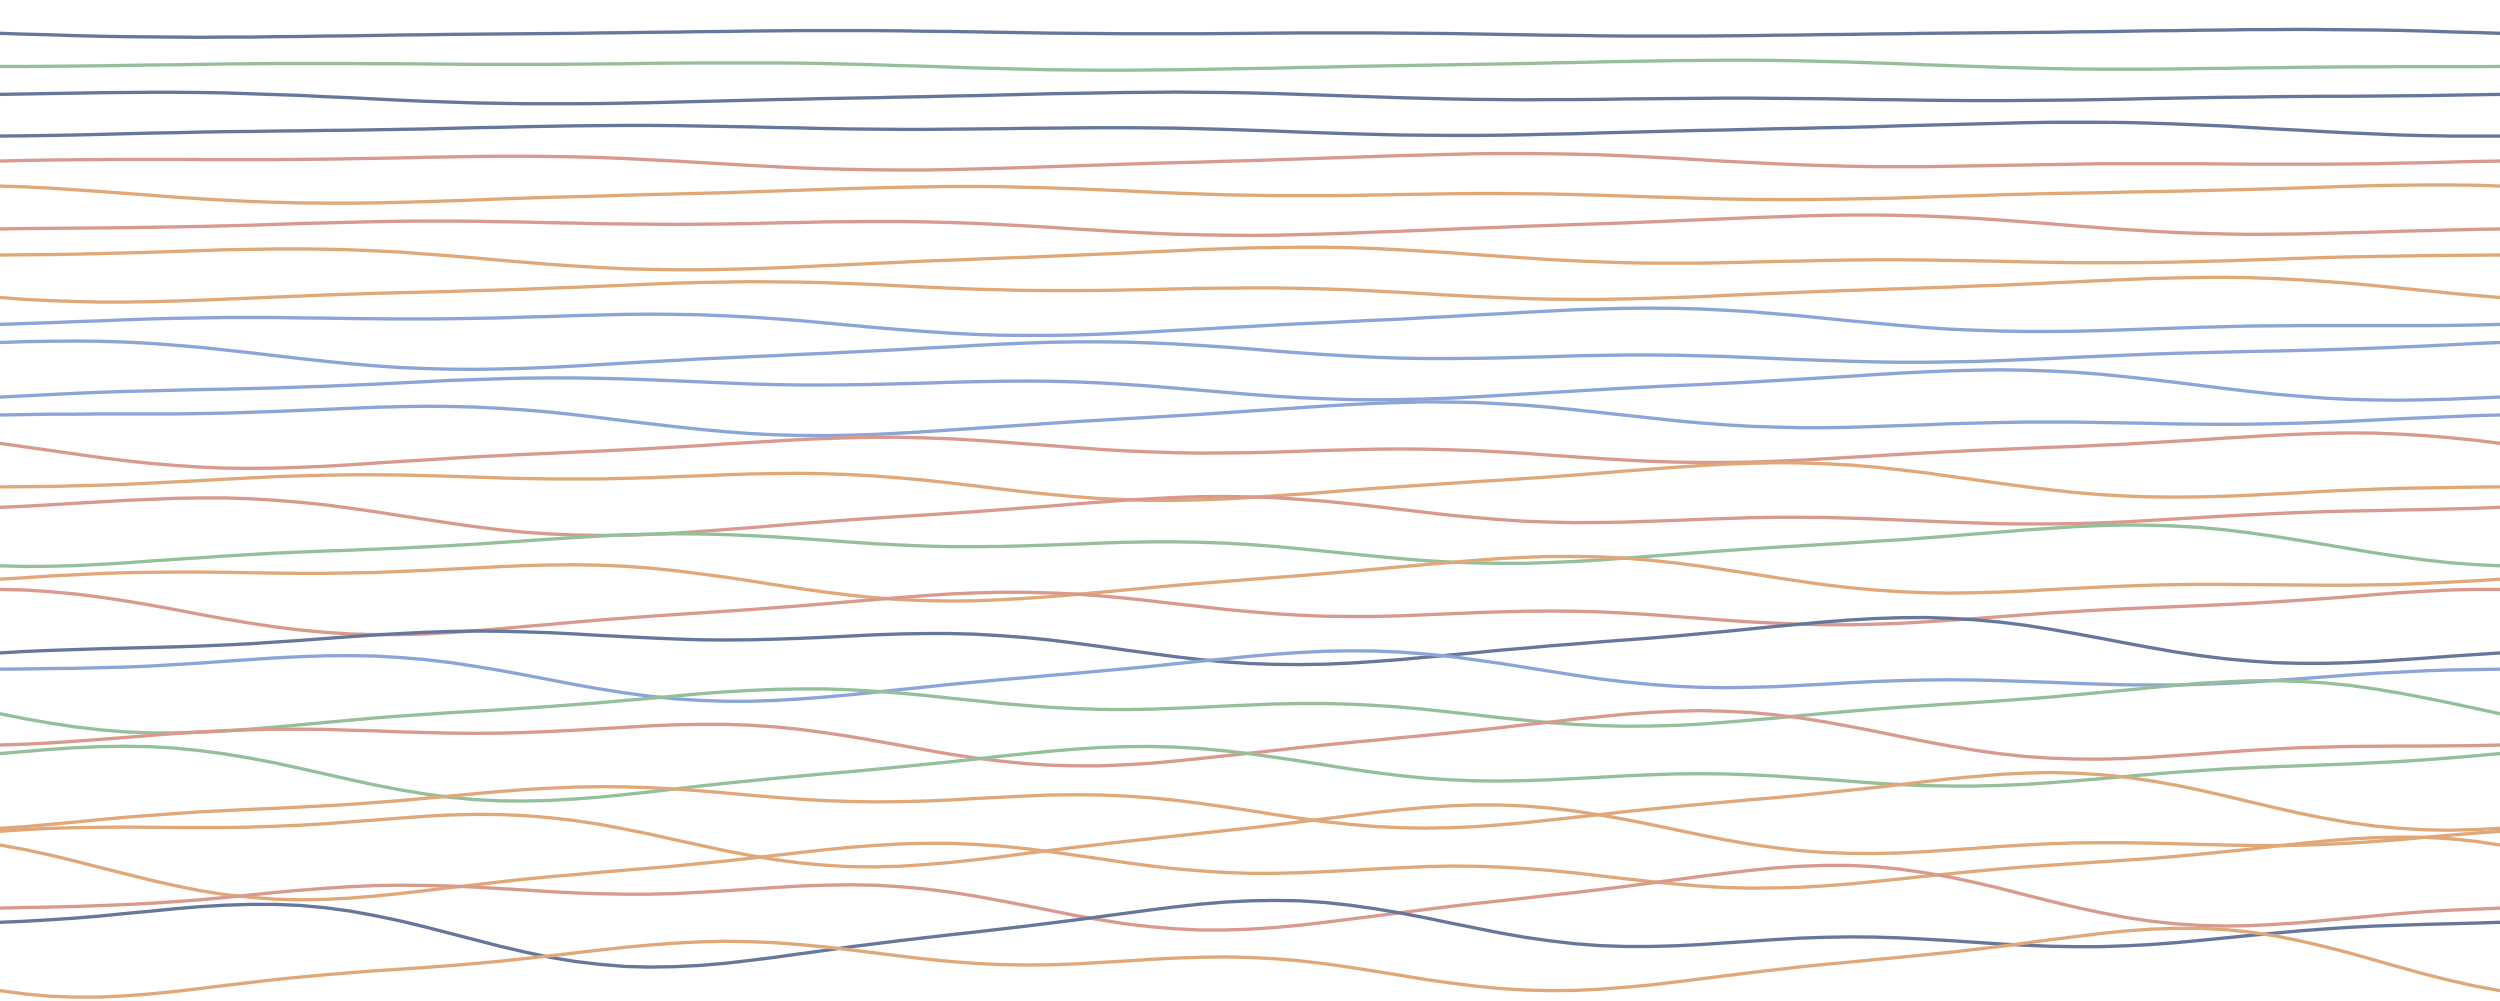
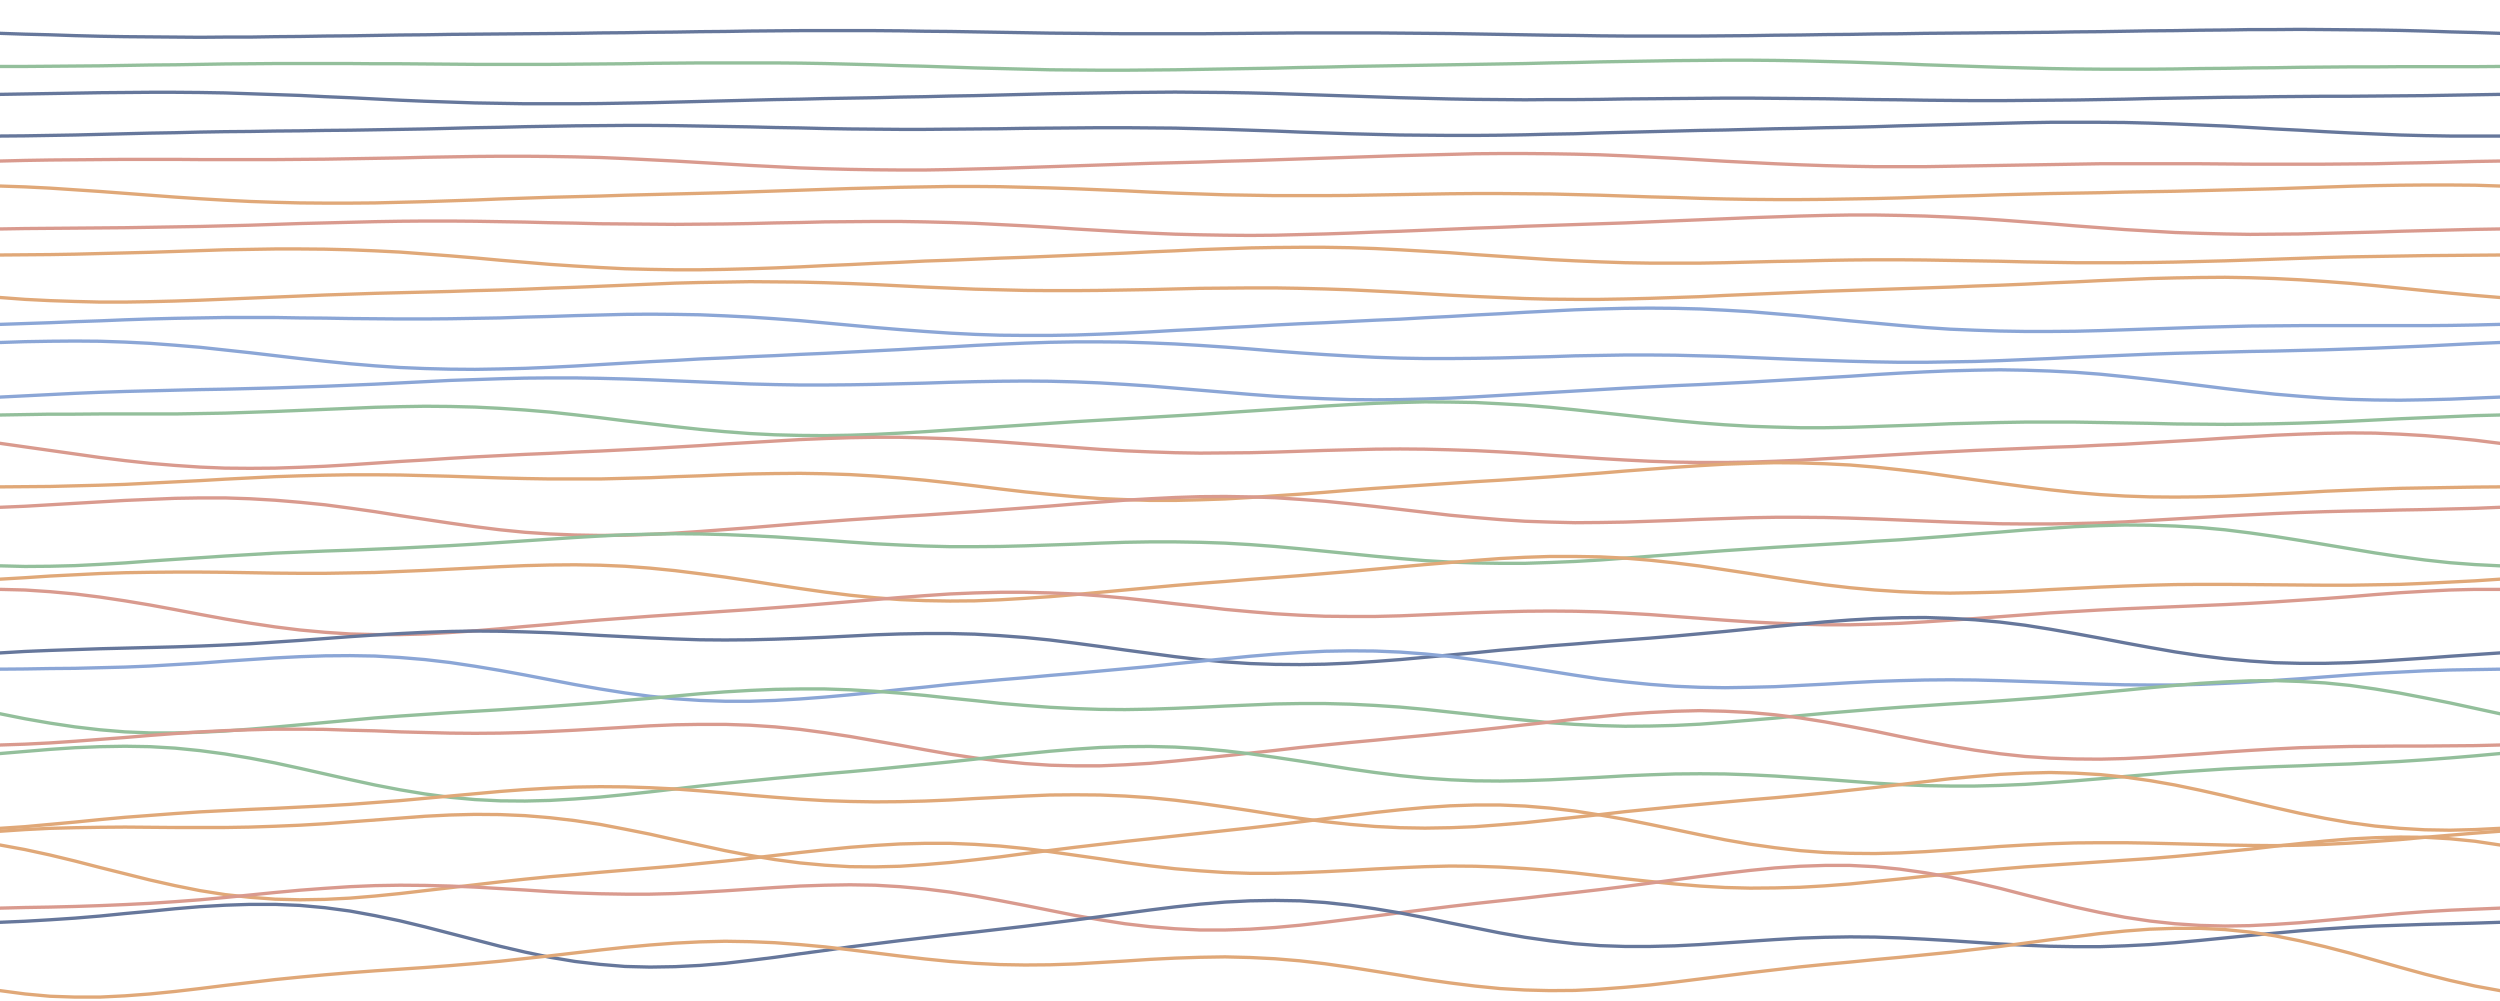
<svg xmlns="http://www.w3.org/2000/svg" width="1200" height="480" viewBox="0 0 1200 480">
  <g fill="none" stroke-width="1.6" stroke-linecap="round">
    <path d="M0 16.0 12 16.4 24 16.7 36 17.1 48 17.4 60 17.6 72 17.7 84 17.8 96 17.9 108 17.8 120 17.8 132 17.6 144 17.5 156 17.3 168 17.2 180 17.0 192 16.8 204 16.7 216 16.5 228 16.4 240 16.3 252 16.2 264 16.1 276 16.0 288 15.8 300 15.7 312 15.5 324 15.4 336 15.2 348 15.1 360 14.9 372 14.8 384 14.7 396 14.7 408 14.7 420 14.7 432 14.8 444 15.0 456 15.1 468 15.3 480 15.5 492 15.7 504 15.9 516 16.0 528 16.1 540 16.2 552 16.2 564 16.2 576 16.2 588 16.1 600 16.0 612 15.9 624 15.8 636 15.8 648 15.8 660 15.8 672 15.9 684 16.0 696 16.1 708 16.3 720 16.5 732 16.7 744 16.9 756 17.0 768 17.2 780 17.3 792 17.3 804 17.3 816 17.3 828 17.2 840 17.1 852 16.9 864 16.8 876 16.6 888 16.5 900 16.3 912 16.2 924 16.0 936 15.9 948 15.8 960 15.7 972 15.6 984 15.5 996 15.3 1008 15.2 1020 15.0 1032 14.8 1044 14.7 1056 14.5 1068 14.4 1080 14.2 1092 14.2 1104 14.1 1116 14.2 1128 14.3 1140 14.4 1152 14.6 1164 14.9 1176 15.3 1188 15.6 1200 16.0" stroke="#66779b" />
    <path d="M0 31.9 12 31.9 24 31.8 36 31.7 48 31.6 60 31.4 72 31.2 84 31.1 96 30.9 108 30.7 120 30.6 132 30.5 144 30.5 156 30.5 168 30.5 180 30.6 192 30.6 204 30.7 216 30.8 228 30.9 240 30.9 252 30.9 264 30.9 276 30.8 288 30.7 300 30.6 312 30.4 324 30.3 336 30.2 348 30.2 360 30.2 372 30.2 384 30.3 396 30.5 408 30.8 420 31.1 432 31.5 444 31.8 456 32.2 468 32.6 480 32.9 492 33.2 504 33.5 516 33.6 528 33.7 540 33.7 552 33.6 564 33.5 576 33.3 588 33.1 600 32.9 612 32.7 624 32.4 636 32.2 648 31.9 660 31.7 672 31.5 684 31.3 696 31.1 708 30.9 720 30.7 732 30.5 744 30.2 756 30.0 768 29.7 780 29.5 792 29.3 804 29.1 816 29.0 828 28.9 840 28.9 852 29.0 864 29.2 876 29.5 888 29.8 900 30.2 912 30.6 924 31.1 936 31.5 948 31.9 960 32.3 972 32.6 984 32.9 996 33.1 1008 33.2 1020 33.2 1032 33.2 1044 33.1 1056 32.9 1068 32.8 1080 32.6 1092 32.5 1104 32.3 1116 32.2 1128 32.1 1140 32.1 1152 32.0 1164 32.0 1176 32.0 1188 32.0 1200 31.9" stroke="#93bf9b" />
    <path d="M0 45.3 12 45.1 24 44.9 36 44.7 48 44.5 60 44.4 72 44.3 84 44.3 96 44.4 108 44.6 120 45.0 132 45.4 144 45.8 156 46.4 168 46.9 180 47.5 192 48.1 204 48.6 216 49.0 228 49.4 240 49.6 252 49.8 264 49.8 276 49.8 288 49.7 300 49.5 312 49.3 324 49.0 336 48.7 348 48.4 360 48.1 372 47.8 384 47.6 396 47.3 408 47.1 420 46.9 432 46.6 444 46.4 456 46.1 468 45.9 480 45.6 492 45.3 504 45.0 516 44.8 528 44.6 540 44.4 552 44.3 564 44.2 576 44.3 588 44.4 600 44.6 612 44.9 624 45.3 636 45.7 648 46.1 660 46.5 672 46.9 684 47.2 696 47.5 708 47.7 720 47.8 732 47.9 744 47.8 756 47.8 768 47.7 780 47.5 792 47.4 804 47.3 816 47.2 828 47.1 840 47.1 852 47.2 864 47.3 876 47.4 888 47.6 900 47.8 912 47.9 924 48.1 936 48.2 948 48.3 960 48.3 972 48.2 984 48.1 996 48.0 1008 47.8 1020 47.6 1032 47.3 1044 47.1 1056 46.9 1068 46.7 1080 46.6 1092 46.4 1104 46.3 1116 46.2 1128 46.2 1140 46.1 1152 46.0 1164 45.9 1176 45.7 1188 45.5 1200 45.3" stroke="#66779b" />
    <path d="M0 65.3 12 65.2 24 65.0 36 64.8 48 64.5 60 64.2 72 63.9 84 63.7 96 63.4 108 63.2 120 63.1 132 62.9 144 62.8 156 62.6 168 62.5 180 62.3 192 62.1 204 61.9 216 61.6 228 61.3 240 61.1 252 60.8 264 60.6 276 60.4 288 60.3 300 60.2 312 60.2 324 60.3 336 60.5 348 60.7 360 60.9 372 61.2 384 61.4 396 61.7 408 61.9 420 62.0 432 62.1 444 62.1 456 62.0 468 61.9 480 61.8 492 61.6 504 61.5 516 61.4 528 61.3 540 61.3 552 61.4 564 61.5 576 61.8 588 62.1 600 62.5 612 62.9 624 63.4 636 63.8 648 64.2 660 64.5 672 64.8 684 64.9 696 65.0 708 65.0 720 64.9 732 64.7 744 64.4 756 64.2 768 63.8 780 63.5 792 63.2 804 62.9 816 62.6 828 62.4 840 62.1 852 61.8 864 61.6 876 61.3 888 61.1 900 60.8 912 60.4 924 60.1 936 59.8 948 59.5 960 59.2 972 58.9 984 58.7 996 58.7 1008 58.7 1020 58.8 1032 59.1 1044 59.5 1056 60.0 1068 60.5 1080 61.2 1092 61.9 1104 62.5 1116 63.2 1128 63.8 1140 64.3 1152 64.8 1164 65.1 1176 65.3 1188 65.3 1200 65.3" stroke="#66779b" />
    <path d="M0 77.3 12 77.0 24 76.8 36 76.7 48 76.6 60 76.5 72 76.5 84 76.5 96 76.6 108 76.6 120 76.6 132 76.6 144 76.5 156 76.4 168 76.2 180 76.0 192 75.8 204 75.5 216 75.3 228 75.1 240 75.0 252 75.0 264 75.1 276 75.3 288 75.6 300 76.1 312 76.7 324 77.3 336 78.0 348 78.7 360 79.4 372 80.0 384 80.6 396 81.0 408 81.3 420 81.5 432 81.6 444 81.6 456 81.4 468 81.1 480 80.8 492 80.4 504 80.0 516 79.6 528 79.2 540 78.8 552 78.4 564 78.1 576 77.8 588 77.4 600 77.1 612 76.7 624 76.3 636 75.9 648 75.5 660 75.1 672 74.7 684 74.4 696 74.1 708 73.8 720 73.7 732 73.7 744 73.8 756 74.0 768 74.3 780 74.8 792 75.4 804 76.0 816 76.7 828 77.4 840 78.0 852 78.6 864 79.1 876 79.5 888 79.8 900 80.0 912 80.0 924 80.0 936 79.8 948 79.6 960 79.4 972 79.2 984 79.0 996 78.8 1008 78.6 1020 78.6 1032 78.6 1044 78.6 1056 78.6 1068 78.7 1080 78.8 1092 78.8 1104 78.8 1116 78.8 1128 78.7 1140 78.6 1152 78.3 1164 78.1 1176 77.8 1188 77.5 1200 77.3" stroke="#d99a8e" />
    <path d="M0 89.3 12 89.7 24 90.3 36 91.1 48 91.9 60 92.8 72 93.7 84 94.6 96 95.4 108 96.1 120 96.7 132 97.1 144 97.4 156 97.5 168 97.5 180 97.4 192 97.1 204 96.8 216 96.4 228 96.0 240 95.5 252 95.1 264 94.7 276 94.4 288 94.1 300 93.7 312 93.4 324 93.1 336 92.8 348 92.5 360 92.1 372 91.7 384 91.3 396 90.9 408 90.5 420 90.2 432 89.9 444 89.7 456 89.5 468 89.5 480 89.6 492 89.9 504 90.2 516 90.6 528 91.1 540 91.6 552 92.2 564 92.7 576 93.1 588 93.5 600 93.7 612 93.9 624 93.9 636 93.9 648 93.8 660 93.6 672 93.4 684 93.2 696 93.0 708 92.9 720 92.9 732 93.0 744 93.1 756 93.4 768 93.7 780 94.1 792 94.5 804 94.8 816 95.2 828 95.5 840 95.7 852 95.8 864 95.8 876 95.7 888 95.5 900 95.3 912 95.0 924 94.6 936 94.2 948 93.9 960 93.5 972 93.2 984 92.9 996 92.7 1008 92.5 1020 92.2 1032 92.0 1044 91.8 1056 91.5 1068 91.2 1080 90.9 1092 90.6 1104 90.2 1116 89.8 1128 89.4 1140 89.1 1152 88.9 1164 88.8 1176 88.8 1188 88.9 1200 89.3" stroke="#e0a878" />
    <path d="M0 109.9 12 109.7 24 109.6 36 109.5 48 109.4 60 109.3 72 109.1 84 108.9 96 108.7 108 108.4 120 108.1 132 107.7 144 107.3 156 107.0 168 106.7 180 106.4 192 106.2 204 106.1 216 106.1 228 106.2 240 106.4 252 106.6 264 106.9 276 107.1 288 107.4 300 107.5 312 107.6 324 107.7 336 107.6 348 107.5 360 107.3 372 107.0 384 106.8 396 106.5 408 106.4 420 106.3 432 106.3 444 106.5 456 106.8 468 107.2 480 107.8 492 108.4 504 109.1 516 109.9 528 110.6 540 111.3 552 111.9 564 112.4 576 112.7 588 112.9 600 113.0 612 112.9 624 112.6 636 112.3 648 111.9 660 111.4 672 111.0 684 110.5 696 110.0 708 109.5 720 109.1 732 108.6 744 108.2 756 107.8 768 107.4 780 107.0 792 106.5 804 106.0 816 105.5 828 105.0 840 104.5 852 104.1 864 103.7 876 103.4 888 103.2 900 103.2 912 103.4 924 103.7 936 104.2 948 104.8 960 105.6 972 106.5 984 107.4 996 108.4 1008 109.3 1020 110.2 1032 110.9 1044 111.6 1056 112.0 1068 112.3 1080 112.5 1092 112.4 1104 112.3 1116 112.0 1128 111.7 1140 111.4 1152 111.0 1164 110.7 1176 110.4 1188 110.1 1200 109.9" stroke="#d99a8e" />
    <path d="M0 122.4 12 122.3 24 122.2 36 122.0 48 121.7 60 121.4 72 121.1 84 120.7 96 120.3 108 119.9 120 119.7 132 119.5 144 119.5 156 119.6 168 119.9 180 120.4 192 121.0 204 121.9 216 122.8 228 123.8 240 124.9 252 125.9 264 126.9 276 127.7 288 128.4 300 129.0 312 129.3 324 129.5 336 129.5 348 129.3 360 129.0 372 128.6 384 128.1 396 127.5 408 127.0 420 126.4 432 125.9 444 125.3 456 124.9 468 124.4 480 123.9 492 123.5 504 123.0 516 122.5 528 122.0 540 121.5 552 120.9 564 120.4 576 119.8 588 119.4 600 119.0 612 118.8 624 118.7 636 118.7 648 118.9 660 119.3 672 119.9 684 120.6 696 121.3 708 122.2 720 123.0 732 123.8 744 124.6 756 125.2 768 125.7 780 126.1 792 126.3 804 126.3 816 126.3 828 126.1 840 125.8 852 125.5 864 125.3 876 125.0 888 124.8 900 124.7 912 124.7 924 124.8 936 125.0 948 125.2 960 125.4 972 125.7 984 125.9 996 126.1 1008 126.1 1020 126.1 1032 126.0 1044 125.8 1056 125.5 1068 125.2 1080 124.8 1092 124.4 1104 124.0 1116 123.6 1128 123.3 1140 123.1 1152 122.9 1164 122.7 1176 122.6 1188 122.5 1200 122.4" stroke="#e0a878" />
    <path d="M0 142.8 12 143.7 24 144.3 36 144.7 48 145.0 60 145.0 72 144.8 84 144.5 96 144.1 108 143.6 120 143.1 132 142.6 144 142.1 156 141.6 168 141.2 180 140.8 192 140.5 204 140.2 216 139.9 228 139.5 240 139.2 252 138.8 264 138.3 276 137.9 288 137.4 300 136.9 312 136.4 324 135.9 336 135.6 348 135.4 360 135.2 372 135.3 384 135.4 396 135.7 408 136.1 420 136.6 432 137.2 444 137.8 456 138.3 468 138.8 480 139.1 492 139.4 504 139.5 516 139.5 528 139.4 540 139.2 552 139.0 564 138.7 576 138.4 588 138.3 600 138.2 612 138.2 624 138.4 636 138.7 648 139.1 660 139.7 672 140.3 684 141.0 696 141.7 708 142.3 720 142.8 732 143.3 744 143.6 756 143.7 768 143.7 780 143.5 792 143.2 804 142.8 816 142.4 828 141.8 840 141.3 852 140.8 864 140.3 876 139.8 888 139.4 900 139.0 912 138.6 924 138.2 936 137.8 948 137.3 960 136.9 972 136.4 984 135.8 996 135.3 1008 134.7 1020 134.2 1032 133.7 1044 133.4 1056 133.2 1068 133.1 1080 133.3 1092 133.7 1104 134.3 1116 135.1 1128 136.0 1140 137.1 1152 138.3 1164 139.5 1176 140.7 1188 141.8 1200 142.8" stroke="#e0a878" />
    <path d="M0 155.7 12 155.3 24 154.9 36 154.4 48 154.0 60 153.5 72 153.1 84 152.8 96 152.6 108 152.4 120 152.4 132 152.4 144 152.6 156 152.7 168 152.9 180 153.0 192 153.1 204 153.1 216 153.0 228 152.8 240 152.6 252 152.2 264 151.9 276 151.5 288 151.2 300 150.9 312 150.8 324 150.9 336 151.1 348 151.6 360 152.2 372 153.0 384 153.9 396 155.0 408 156.1 420 157.2 432 158.2 444 159.1 456 159.9 468 160.5 480 160.9 492 161.0 504 161.0 516 160.8 528 160.4 540 159.9 552 159.3 564 158.6 576 158.0 588 157.3 600 156.7 612 156.0 624 155.4 636 154.9 648 154.3 660 153.7 672 153.2 684 152.5 696 151.9 708 151.2 720 150.6 732 149.9 744 149.3 756 148.7 768 148.3 780 148.0 792 147.9 804 148.0 816 148.3 828 148.9 840 149.6 852 150.6 864 151.6 876 152.8 888 154.0 900 155.1 912 156.2 924 157.2 936 158.0 948 158.5 960 158.9 972 159.1 984 159.1 996 159.0 1008 158.7 1020 158.3 1032 157.9 1044 157.5 1056 157.1 1068 156.8 1080 156.5 1092 156.4 1104 156.3 1116 156.3 1128 156.3 1140 156.3 1152 156.3 1164 156.3 1176 156.2 1188 156.0 1200 155.7" stroke="#8ba6d6" />
    <path d="M0 164.4 12 164.0 24 163.8 36 163.7 48 163.8 60 164.2 72 164.8 84 165.7 96 166.7 108 168.0 120 169.3 132 170.7 144 172.1 156 173.4 168 174.6 180 175.6 192 176.4 204 176.9 216 177.2 228 177.3 240 177.1 252 176.8 264 176.3 276 175.7 288 175.0 300 174.3 312 173.6 324 173.0 336 172.3 348 171.8 360 171.2 372 170.7 384 170.1 396 169.6 408 169.0 420 168.4 432 167.8 444 167.1 456 166.5 468 165.8 480 165.2 492 164.7 504 164.3 516 164.1 528 164.1 540 164.2 552 164.6 564 165.1 576 165.8 588 166.6 600 167.5 612 168.5 624 169.4 636 170.2 648 170.9 660 171.5 672 171.9 684 172.1 696 172.1 708 172.0 720 171.8 732 171.5 744 171.2 756 170.8 768 170.6 780 170.4 792 170.4 804 170.5 816 170.8 828 171.1 840 171.6 852 172.1 864 172.6 876 173.0 888 173.4 900 173.7 912 173.9 924 173.9 936 173.7 948 173.5 960 173.1 972 172.6 984 172.1 996 171.5 1008 171.0 1020 170.5 1032 170.0 1044 169.6 1056 169.3 1068 169.0 1080 168.7 1092 168.5 1104 168.2 1116 167.9 1128 167.5 1140 167.1 1152 166.6 1164 166.1 1176 165.5 1188 164.9 1200 164.4" stroke="#8ba6d6" />
    <path d="M0 190.6 12 190.0 24 189.4 36 188.8 48 188.3 60 187.9 72 187.6 84 187.3 96 187.0 108 186.8 120 186.5 132 186.2 144 185.8 156 185.4 168 184.9 180 184.4 192 183.8 204 183.2 216 182.6 228 182.2 240 181.8 252 181.5 264 181.4 276 181.4 288 181.6 300 181.9 312 182.3 324 182.8 336 183.3 348 183.8 360 184.3 372 184.6 384 184.8 396 184.8 408 184.7 420 184.5 432 184.2 444 183.9 456 183.5 468 183.2 480 183.0 492 182.9 504 183.0 516 183.3 528 183.8 540 184.5 552 185.3 564 186.3 576 187.3 588 188.3 600 189.3 612 190.2 624 190.9 636 191.4 648 191.8 660 191.9 672 191.8 684 191.5 696 191.1 708 190.5 720 189.8 732 189.1 744 188.4 756 187.7 768 187.0 780 186.3 792 185.7 804 185.1 816 184.6 828 184.0 840 183.4 852 182.7 864 182.0 876 181.3 888 180.6 900 179.8 912 179.1 924 178.5 936 178.0 948 177.7 960 177.5 972 177.7 984 178.1 996 178.7 1008 179.6 1020 180.8 1032 182.1 1044 183.5 1056 185.0 1068 186.5 1080 187.9 1092 189.2 1104 190.2 1116 191.1 1128 191.7 1140 192.0 1152 192.1 1164 191.9 1176 191.6 1188 191.1 1200 190.6" stroke="#8ba6d6" />
-     <path d="M0 199.2 12 199.0 24 198.8 36 198.8 48 198.7 60 198.7 72 198.7 84 198.7 96 198.5 108 198.3 120 197.9 132 197.5 144 197.0 156 196.5 168 196.0 180 195.5 192 195.2 204 195.0 216 195.1 228 195.4 240 196.0 252 196.8 264 197.8 276 199.1 288 200.5 300 202.0 312 203.4 324 204.8 336 206.1 348 207.2 360 208.1 372 208.7 384 209.0 396 209.1 408 208.9 420 208.5 432 207.9 444 207.2 456 206.4 468 205.6 480 204.8 492 204.0 504 203.2 516 202.4 528 201.7 540 201.0 552 200.3 564 199.6 576 198.9 588 198.1 600 197.3 612 196.5 624 195.7 636 194.9 648 194.2 660 193.6 672 193.2 684 192.9 696 193.0 708 193.2 720 193.8 732 194.5 744 195.5 756 196.7 768 198.0 780 199.3 792 200.6 804 201.9 816 203.0 828 203.9 840 204.6 852 205.0 864 205.3 876 205.3 888 205.1 900 204.7 912 204.3 924 203.9 936 203.4 948 203.1 960 202.8 972 202.6 984 202.6 996 202.6 1008 202.8 1020 203.0 1032 203.2 1044 203.5 1056 203.6 1068 203.7 1080 203.6 1092 203.4 1104 203.1 1116 202.7 1128 202.2 1140 201.6 1152 201.0 1164 200.5 1176 200.0 1188 199.5 1200 199.2" stroke="#8ba6d6" />
+     <path d="M0 199.2 12 199.0 24 198.8 36 198.8 48 198.7 60 198.7 72 198.7 84 198.7 96 198.5 108 198.3 120 197.9 132 197.5 144 197.0 156 196.5 168 196.0 180 195.5 192 195.2 204 195.0 216 195.1 228 195.4 240 196.0 252 196.8 264 197.8 276 199.1 288 200.5 300 202.0 312 203.4 324 204.8 336 206.1 348 207.2 360 208.1 372 208.7 384 209.0 396 209.1 408 208.9 420 208.5 432 207.9 444 207.2 456 206.4 468 205.6 480 204.8 492 204.0 504 203.2 516 202.4 528 201.7 540 201.0 552 200.3 564 199.6 576 198.9 588 198.1 600 197.3 612 196.5 624 195.7 636 194.9 648 194.2 660 193.6 672 193.2 684 192.9 696 193.0 708 193.2 720 193.8 732 194.5 744 195.5 756 196.7 768 198.0 780 199.3 792 200.6 804 201.9 816 203.0 828 203.9 840 204.6 852 205.0 864 205.3 876 205.3 888 205.1 900 204.7 912 204.3 924 203.9 936 203.4 948 203.1 960 202.8 972 202.6 984 202.6 996 202.6 1008 202.8 1020 203.0 1032 203.2 1044 203.5 1056 203.6 1068 203.7 1080 203.6 1092 203.4 1104 203.1 1116 202.7 1128 202.2 1140 201.6 1152 201.0 1164 200.5 1176 200.0 1188 199.5 1200 199.2" stroke="#93bf9b" />
    <path d="M0 212.8 12 214.5 24 216.2 36 217.9 48 219.6 60 221.1 72 222.4 84 223.4 96 224.2 108 224.7 120 224.8 132 224.7 144 224.3 156 223.8 168 223.1 180 222.3 192 221.5 204 220.8 216 220.0 228 219.3 240 218.7 252 218.1 264 217.6 276 217.0 288 216.5 300 215.9 312 215.3 324 214.6 336 213.9 348 213.1 360 212.4 372 211.7 384 211.0 396 210.5 408 210.1 420 209.9 432 209.9 444 210.2 456 210.6 468 211.3 480 212.1 492 213.0 504 213.9 516 214.8 528 215.7 540 216.4 552 216.9 564 217.3 576 217.5 588 217.4 600 217.3 612 217.0 624 216.6 636 216.2 648 215.9 660 215.6 672 215.5 684 215.6 696 215.9 708 216.3 720 216.9 732 217.6 744 218.5 756 219.3 768 220.1 780 220.8 792 221.4 804 221.8 816 222.0 828 222.0 840 221.8 852 221.4 864 220.9 876 220.2 888 219.5 900 218.8 912 218.1 924 217.4 936 216.8 948 216.2 960 215.7 972 215.2 984 214.7 996 214.3 1008 213.7 1020 213.2 1032 212.5 1044 211.8 1056 211.1 1068 210.3 1080 209.6 1092 208.9 1104 208.4 1116 208.0 1128 207.8 1140 207.9 1152 208.4 1164 209.1 1176 210.1 1188 211.3 1200 212.8" stroke="#d99a8e" />
    <path d="M0 233.7 12 233.6 24 233.5 36 233.2 48 232.9 60 232.5 72 231.9 84 231.3 96 230.7 108 230.0 120 229.4 132 228.8 144 228.4 156 228.1 168 227.9 180 227.9 192 228.0 204 228.3 216 228.6 228 229.0 240 229.4 252 229.7 264 229.9 276 229.9 288 229.9 300 229.6 312 229.3 324 228.8 336 228.4 348 227.9 360 227.5 372 227.3 384 227.2 396 227.4 408 227.8 420 228.5 432 229.4 444 230.5 456 231.8 468 233.2 480 234.7 492 236.1 504 237.3 516 238.4 528 239.3 540 239.8 552 240.2 564 240.2 576 239.9 588 239.5 600 238.8 612 238.0 624 237.2 636 236.3 648 235.3 660 234.4 672 233.6 684 232.8 696 232.0 708 231.2 720 230.5 732 229.7 744 228.9 756 228.0 768 227.1 780 226.1 792 225.2 804 224.3 816 223.5 828 222.8 840 222.4 852 222.1 864 222.2 876 222.6 888 223.2 900 224.2 912 225.5 924 226.9 936 228.6 948 230.3 960 232.0 972 233.6 984 235.1 996 236.4 1008 237.4 1020 238.1 1032 238.5 1044 238.6 1056 238.5 1068 238.2 1080 237.7 1092 237.1 1104 236.5 1116 235.8 1128 235.3 1140 234.8 1152 234.4 1164 234.2 1176 234.0 1188 233.8 1200 233.7" stroke="#e0a878" />
    <path d="M0 243.5 12 243.0 24 242.3 36 241.6 48 240.9 60 240.2 72 239.7 84 239.2 96 239.0 108 239.0 120 239.4 132 240.1 144 241.1 156 242.3 168 243.9 180 245.6 192 247.5 204 249.3 216 251.1 228 252.8 240 254.3 252 255.5 264 256.3 276 256.8 288 257.0 300 256.9 312 256.5 324 255.9 336 255.1 348 254.2 360 253.3 372 252.3 384 251.3 396 250.4 408 249.5 420 248.7 432 247.9 444 247.2 456 246.4 468 245.6 480 244.7 492 243.8 504 242.9 516 241.9 528 241.0 540 240.1 552 239.4 564 238.8 576 238.4 588 238.3 600 238.5 612 238.9 624 239.7 636 240.6 648 241.8 660 243.1 672 244.5 684 245.9 696 247.3 708 248.4 720 249.4 732 250.2 744 250.6 756 250.9 768 250.8 780 250.6 792 250.2 804 249.8 816 249.3 828 248.9 840 248.5 852 248.3 864 248.3 876 248.4 888 248.7 900 249.1 912 249.6 924 250.1 936 250.6 948 251.0 960 251.4 972 251.5 984 251.5 996 251.3 1008 251.0 1020 250.5 1032 249.8 1044 249.1 1056 248.4 1068 247.7 1080 247.1 1092 246.5 1104 246.0 1116 245.6 1128 245.3 1140 245.1 1152 244.8 1164 244.6 1176 244.3 1188 244.0 1200 243.5" stroke="#d99a8e" />
    <path d="M0 271.6 12 271.9 24 271.8 36 271.5 48 270.9 60 270.2 72 269.3 84 268.5 96 267.7 108 266.9 120 266.2 132 265.5 144 265.0 156 264.5 168 264.1 180 263.6 192 263.1 204 262.5 216 261.9 228 261.2 240 260.4 252 259.6 264 258.8 276 258.0 288 257.3 300 256.7 312 256.4 324 256.2 336 256.3 348 256.6 360 257.1 372 257.7 384 258.5 396 259.3 408 260.2 420 261.0 432 261.6 444 262.1 456 262.4 468 262.4 480 262.3 492 262.0 504 261.6 516 261.2 528 260.7 540 260.3 552 260.1 564 260.1 576 260.3 588 260.7 600 261.4 612 262.3 624 263.4 636 264.6 648 265.8 660 267.0 672 268.1 684 269.1 696 269.8 708 270.2 720 270.4 732 270.4 744 270.0 756 269.5 768 268.8 780 267.9 792 267.0 804 266.1 816 265.2 828 264.3 840 263.5 852 262.7 864 262.0 876 261.3 888 260.6 900 259.8 912 259.1 924 258.2 936 257.3 948 256.3 960 255.4 972 254.4 984 253.6 996 252.8 1008 252.3 1020 252.0 1032 252.1 1044 252.5 1056 253.2 1068 254.3 1080 255.8 1092 257.5 1104 259.4 1116 261.4 1128 263.4 1140 265.4 1152 267.2 1164 268.8 1176 270.1 1188 271.0 1200 271.6" stroke="#93bf9b" />
    <path d="M0 278.0 12 277.3 24 276.5 36 275.9 48 275.3 60 274.9 72 274.7 84 274.6 96 274.6 108 274.7 120 274.9 132 275.1 144 275.2 156 275.2 168 275.0 180 274.8 192 274.3 204 273.8 216 273.2 228 272.6 240 272.0 252 271.5 264 271.2 276 271.1 288 271.3 300 271.8 312 272.7 324 273.9 336 275.4 348 277.0 360 278.8 372 280.7 384 282.5 396 284.2 408 285.7 420 286.9 432 287.8 444 288.3 456 288.5 468 288.4 480 287.9 492 287.2 504 286.4 516 285.4 528 284.3 540 283.2 552 282.1 564 281.0 576 280.0 588 279.1 600 278.1 612 277.2 624 276.3 636 275.3 648 274.3 660 273.2 672 272.1 684 271.0 696 270.0 708 269.0 720 268.1 732 267.5 744 267.1 756 267.1 768 267.3 780 267.9 792 268.9 804 270.2 816 271.7 828 273.5 840 275.3 852 277.2 864 279.0 876 280.7 888 282.1 900 283.2 912 284.0 924 284.5 936 284.7 948 284.5 960 284.2 972 283.7 984 283.0 996 282.4 1008 281.8 1020 281.3 1032 280.9 1044 280.6 1056 280.5 1068 280.5 1080 280.6 1092 280.7 1104 280.8 1116 280.9 1128 280.9 1140 280.7 1152 280.5 1164 280.0 1176 279.4 1188 278.8 1200 278.0" stroke="#e0a878" />
    <path d="M0 282.9 12 283.2 24 284.0 36 285.1 48 286.6 60 288.4 72 290.4 84 292.6 96 294.9 108 297.1 120 299.1 132 300.9 144 302.4 156 303.5 168 304.3 180 304.6 192 304.6 204 304.3 216 303.6 228 302.8 240 301.8 252 300.7 264 299.7 276 298.6 288 297.6 300 296.7 312 295.8 324 295.0 336 294.2 348 293.4 360 292.6 372 291.7 384 290.8 396 289.8 408 288.8 420 287.8 432 286.8 444 285.9 456 285.1 468 284.6 480 284.3 492 284.3 504 284.6 516 285.1 528 286.0 540 287.1 552 288.4 564 289.8 576 291.1 588 292.5 600 293.6 612 294.6 624 295.3 636 295.8 648 295.9 660 295.9 672 295.6 684 295.1 696 294.6 708 294.1 720 293.7 732 293.4 744 293.3 756 293.4 768 293.7 780 294.3 792 295.0 804 295.9 816 296.8 828 297.7 840 298.5 852 299.1 864 299.6 876 299.9 888 299.9 900 299.6 912 299.2 924 298.5 936 297.7 948 296.9 960 296.0 972 295.1 984 294.2 996 293.5 1008 292.8 1020 292.2 1032 291.7 1044 291.2 1056 290.7 1068 290.2 1080 289.6 1092 288.9 1104 288.1 1116 287.3 1128 286.4 1140 285.4 1152 284.5 1164 283.8 1176 283.2 1188 282.9 1200 282.9" stroke="#d99a8e" />
    <path d="M0 313.4 12 312.7 24 312.2 36 311.8 48 311.4 60 311.1 72 310.8 84 310.5 96 310.1 108 309.6 120 309.0 132 308.2 144 307.4 156 306.5 168 305.6 180 304.8 192 304.1 204 303.5 216 303.1 228 302.9 240 303.0 252 303.3 264 303.7 276 304.3 288 305.0 300 305.6 312 306.2 324 306.7 336 307.1 348 307.2 360 307.1 372 306.8 384 306.4 396 305.9 408 305.3 420 304.7 432 304.3 444 304.1 456 304.1 468 304.4 480 305.1 492 306.0 504 307.2 516 308.7 528 310.3 540 312.0 552 313.6 564 315.2 576 316.6 588 317.7 600 318.5 612 318.9 624 319.0 636 318.8 648 318.3 660 317.5 672 316.6 684 315.5 696 314.4 708 313.3 720 312.1 732 311.1 744 310.0 756 309.1 768 308.1 780 307.2 792 306.3 804 305.3 816 304.2 828 303.1 840 301.9 852 300.7 864 299.6 876 298.5 888 297.6 900 296.9 912 296.5 924 296.4 936 296.8 948 297.5 960 298.6 972 300.1 984 302.0 996 304.1 1008 306.3 1020 308.6 1032 310.8 1044 312.9 1056 314.7 1068 316.2 1080 317.3 1092 318.1 1104 318.4 1116 318.4 1128 318.1 1140 317.5 1152 316.7 1164 315.9 1176 315.0 1188 314.2 1200 313.4" stroke="#66779b" />
    <path d="M0 321.2 12 321.1 24 320.9 36 320.8 48 320.5 60 320.2 72 319.7 84 319.0 96 318.3 108 317.4 120 316.6 132 315.8 144 315.2 156 314.8 168 314.7 180 314.9 192 315.6 204 316.6 216 318.0 228 319.8 240 321.8 252 324.0 264 326.3 276 328.6 288 330.7 300 332.6 312 334.2 324 335.4 336 336.2 348 336.6 360 336.6 372 336.2 384 335.5 396 334.6 408 333.5 420 332.3 432 331.0 444 329.8 456 328.5 468 327.4 480 326.3 492 325.3 504 324.2 516 323.2 528 322.1 540 321.0 552 319.9 564 318.6 576 317.4 588 316.2 600 315.0 612 314.0 624 313.2 636 312.6 648 312.4 660 312.5 672 313.0 684 313.9 696 315.1 708 316.7 720 318.4 732 320.3 744 322.2 756 324.1 768 325.9 780 327.3 792 328.5 804 329.4 816 329.9 828 330.1 840 329.9 852 329.6 864 329.0 876 328.4 888 327.7 900 327.1 912 326.7 924 326.4 936 326.3 948 326.4 960 326.7 972 327.1 984 327.5 996 328.0 1008 328.4 1020 328.7 1032 328.8 1044 328.8 1056 328.5 1068 328.0 1080 327.4 1092 326.6 1104 325.8 1116 324.9 1128 324.0 1140 323.2 1152 322.6 1164 322.0 1176 321.6 1188 321.4 1200 321.2" stroke="#8ba6d6" />
    <path d="M0 342.6 12 345.0 24 347.1 36 348.9 48 350.3 60 351.3 72 351.8 84 351.8 96 351.5 108 350.9 120 350.0 132 349.0 144 347.9 156 346.8 168 345.7 180 344.6 192 343.7 204 342.9 216 342.1 228 341.4 240 340.7 252 339.9 264 339.1 276 338.2 288 337.3 300 336.2 312 335.2 324 334.1 336 333.0 348 332.1 360 331.4 372 330.9 384 330.7 396 330.7 408 331.1 420 331.8 432 332.7 444 333.8 456 335.1 468 336.3 480 337.6 492 338.6 504 339.5 516 340.1 528 340.5 540 340.6 552 340.4 564 340.0 576 339.5 588 338.9 600 338.4 612 337.9 624 337.7 636 337.7 648 338.0 660 338.6 672 339.4 684 340.5 696 341.8 708 343.1 720 344.5 732 345.7 744 346.9 756 347.7 768 348.3 780 348.6 792 348.5 804 348.2 816 347.6 828 346.7 840 345.7 852 344.7 864 343.5 876 342.4 888 341.4 900 340.4 912 339.5 924 338.7 936 337.9 948 337.2 960 336.4 972 335.5 984 334.6 996 333.5 1008 332.4 1020 331.3 1032 330.1 1044 329.0 1056 328.0 1068 327.3 1080 326.8 1092 326.7 1104 327.1 1116 327.8 1128 329.0 1140 330.7 1152 332.7 1164 335.0 1176 337.4 1188 340.0 1200 342.6" stroke="#93bf9b" />
    <path d="M0 357.6 12 357.2 24 356.6 36 355.8 48 354.9 60 354.0 72 353.0 84 352.1 96 351.3 108 350.7 120 350.3 132 350.0 144 350.0 156 350.1 168 350.5 180 350.8 192 351.3 204 351.6 216 351.9 228 352.0 240 351.9 252 351.6 264 351.1 276 350.5 288 349.8 300 349.1 312 348.4 324 347.9 336 347.7 348 347.7 360 348.1 372 348.9 384 350.1 396 351.7 408 353.5 420 355.6 432 357.7 444 359.9 456 362.0 468 363.8 480 365.3 492 366.5 504 367.3 516 367.6 528 367.6 540 367.1 552 366.4 564 365.3 576 364.1 588 362.8 600 361.5 612 360.2 624 358.8 636 357.6 648 356.4 660 355.3 672 354.1 684 353.0 696 351.8 708 350.6 720 349.3 732 347.9 744 346.6 756 345.2 768 344.0 780 342.8 792 342.0 804 341.4 816 341.1 828 341.4 840 342.0 852 343.1 864 344.6 876 346.5 888 348.7 900 351.0 912 353.5 924 355.9 936 358.1 948 360.1 960 361.8 972 363.1 984 363.9 996 364.3 1008 364.4 1020 364.1 1032 363.5 1044 362.7 1056 361.9 1068 361.0 1080 360.2 1092 359.5 1104 358.9 1116 358.6 1128 358.3 1140 358.2 1152 358.1 1164 358.1 1176 358.0 1188 357.9 1200 357.6" stroke="#d99a8e" />
    <path d="M0 361.7 12 360.7 24 359.7 36 358.9 48 358.4 60 358.2 72 358.4 84 359.1 96 360.3 108 361.9 120 363.9 132 366.2 144 368.8 156 371.5 168 374.2 180 376.8 192 379.1 204 381.1 216 382.7 228 383.8 240 384.4 252 384.5 264 384.2 276 383.5 288 382.6 300 381.4 312 380.1 324 378.7 336 377.3 348 376.0 360 374.8 372 373.6 384 372.5 396 371.4 408 370.4 420 369.3 432 368.1 444 366.9 456 365.7 468 364.4 480 363.0 492 361.8 504 360.6 516 359.6 528 358.8 540 358.4 552 358.3 564 358.6 576 359.3 588 360.4 600 361.8 612 363.5 624 365.3 636 367.2 648 369.1 660 370.8 672 372.3 684 373.5 696 374.3 708 374.8 720 374.9 732 374.7 744 374.3 756 373.7 768 373.1 780 372.4 792 371.9 804 371.5 816 371.4 828 371.5 840 371.9 852 372.5 864 373.3 876 374.1 888 375.0 900 375.9 912 376.6 924 377.1 936 377.3 948 377.3 960 377.0 972 376.5 984 375.7 996 374.8 1008 373.8 1020 372.7 1032 371.7 1044 370.7 1056 369.9 1068 369.1 1080 368.5 1092 368.0 1104 367.6 1116 367.1 1128 366.7 1140 366.1 1152 365.5 1164 364.7 1176 363.8 1188 362.8 1200 361.7" stroke="#93bf9b" />
    <path d="M0 397.6 12 396.8 24 395.7 36 394.6 48 393.4 60 392.3 72 391.4 84 390.5 96 389.7 108 389.1 120 388.5 132 388.0 144 387.4 156 386.8 168 386.1 180 385.2 192 384.3 204 383.2 216 382.1 228 381.0 240 379.9 252 379.0 264 378.3 276 377.8 288 377.6 300 377.7 312 378.1 324 378.7 336 379.6 348 380.6 360 381.7 372 382.7 384 383.6 396 384.3 408 384.7 420 384.9 432 384.8 444 384.5 456 384.0 468 383.3 480 382.7 492 382.1 504 381.6 516 381.5 528 381.6 540 382.1 552 382.9 564 384.1 576 385.6 588 387.3 600 389.1 612 391.0 624 392.8 636 394.4 648 395.7 660 396.7 672 397.3 684 397.5 696 397.3 708 396.8 720 395.9 732 394.9 744 393.6 756 392.3 768 391.0 780 389.6 792 388.4 804 387.2 816 386.1 828 385.0 840 383.9 852 382.9 864 381.8 876 380.6 888 379.3 900 378.0 912 376.6 924 375.2 936 373.8 948 372.7 960 371.7 972 371.1 984 370.8 996 371.1 1008 371.8 1020 373.0 1032 374.7 1044 376.8 1056 379.3 1068 382.0 1080 384.9 1092 387.7 1104 390.4 1116 392.8 1128 394.9 1140 396.5 1152 397.6 1164 398.3 1176 398.5 1188 398.2 1200 397.6" stroke="#e0a878" />
    <path d="M0 399.0 12 398.2 24 397.6 36 397.3 48 397.1 60 397.0 72 397.1 84 397.2 96 397.2 108 397.2 120 397.0 132 396.6 144 396.1 156 395.4 168 394.5 180 393.6 192 392.7 204 391.8 216 391.2 228 390.9 240 391.0 252 391.5 264 392.5 276 393.9 288 395.7 300 398.0 312 400.4 324 403.1 336 405.7 348 408.3 360 410.6 372 412.6 384 414.2 396 415.3 408 416.0 420 416.1 432 415.8 444 415.0 456 414.0 468 412.7 480 411.3 492 409.7 504 408.2 516 406.7 528 405.3 540 403.9 552 402.6 564 401.3 576 400.0 588 398.7 600 397.4 612 396.0 624 394.5 636 393.0 648 391.5 660 390.0 672 388.7 684 387.6 696 386.8 708 386.4 720 386.4 732 386.9 744 387.9 756 389.3 768 391.2 780 393.3 792 395.7 804 398.2 816 400.7 828 403.1 840 405.2 852 406.9 864 408.3 876 409.2 888 409.6 900 409.7 912 409.4 924 408.8 936 408.0 948 407.2 960 406.3 972 405.6 984 405.0 996 404.6 1008 404.5 1020 404.5 1032 404.7 1044 405.0 1056 405.3 1068 405.6 1080 405.8 1092 405.9 1104 405.7 1116 405.3 1128 404.7 1140 403.9 1152 403.0 1164 401.9 1176 400.9 1188 399.9 1200 399.0" stroke="#e0a878" />
    <path d="M0 405.6 12 407.8 24 410.4 36 413.3 48 416.4 60 419.4 72 422.4 84 425.1 96 427.5 108 429.4 120 430.7 132 431.6 144 431.9 156 431.7 168 431.1 180 430.1 192 428.9 204 427.5 216 426.1 228 424.7 240 423.3 252 422.0 264 420.8 276 419.8 288 418.7 300 417.7 312 416.7 324 415.7 336 414.5 348 413.3 360 412.0 372 410.6 384 409.2 396 407.9 408 406.7 420 405.8 432 405.1 444 404.8 456 404.8 468 405.3 480 406.1 492 407.3 504 408.8 516 410.5 528 412.2 540 414.0 552 415.6 564 417.0 576 418.0 588 418.8 600 419.2 612 419.2 624 418.9 636 418.4 648 417.8 660 417.1 672 416.5 684 416.0 696 415.7 708 415.8 720 416.2 732 416.9 744 417.8 756 419.0 768 420.4 780 421.8 792 423.1 804 424.3 816 425.3 828 426.0 840 426.3 852 426.2 864 425.9 876 425.2 888 424.3 900 423.1 912 421.9 924 420.6 936 419.4 948 418.2 960 417.1 972 416.1 984 415.3 996 414.5 1008 413.7 1020 412.9 1032 412.1 1044 411.1 1056 410.0 1068 408.8 1080 407.6 1092 406.2 1104 404.9 1116 403.7 1128 402.7 1140 402.1 1152 401.8 1164 401.9 1176 402.6 1188 403.8 1200 405.6" stroke="#e0a878" />
    <path d="M0 435.9 12 435.6 24 435.4 36 435.1 48 434.7 60 434.2 72 433.6 84 432.8 96 431.9 108 430.8 120 429.6 132 428.4 144 427.3 156 426.4 168 425.6 180 425.1 192 424.9 204 425.0 216 425.3 228 425.8 240 426.5 252 427.2 264 428.0 276 428.6 288 429.0 300 429.2 312 429.2 324 428.9 336 428.3 348 427.6 360 426.8 372 426.0 384 425.3 396 424.9 408 424.7 420 424.9 432 425.6 444 426.7 456 428.2 468 430.1 480 432.3 492 434.6 504 437.0 516 439.4 528 441.5 540 443.4 552 444.8 564 445.8 576 446.4 588 446.4 600 446.0 612 445.2 624 444.1 636 442.7 648 441.2 660 439.7 672 438.1 684 436.6 696 435.1 708 433.7 720 432.4 732 431.1 744 429.7 756 428.4 768 427.0 780 425.5 792 423.9 804 422.3 816 420.7 828 419.2 840 417.8 852 416.6 864 415.8 876 415.4 888 415.4 900 416.0 912 417.2 924 418.9 936 421.0 948 423.6 960 426.4 972 429.5 984 432.5 996 435.4 1008 438.0 1020 440.3 1032 442.1 1044 443.4 1056 444.2 1068 444.5 1080 444.3 1092 443.7 1104 442.9 1116 441.8 1128 440.7 1140 439.6 1152 438.5 1164 437.6 1176 436.9 1188 436.4 1200 435.9" stroke="#d99a8e" />
    <path d="M0 442.7 12 442.2 24 441.5 36 440.7 48 439.7 60 438.5 72 437.4 84 436.2 96 435.2 108 434.5 120 434.1 132 434.1 144 434.6 156 435.7 168 437.3 180 439.5 192 442.0 204 444.9 216 448.0 228 451.1 240 454.2 252 457.0 264 459.5 276 461.5 288 462.9 300 463.9 312 464.2 324 464.0 336 463.4 348 462.4 360 461.0 372 459.5 384 457.8 396 456.2 408 454.5 420 453.0 432 451.5 444 450.1 456 448.7 468 447.4 480 446.0 492 444.6 504 443.1 516 441.6 528 440.0 540 438.4 552 436.8 564 435.3 576 434.0 588 433.0 600 432.4 612 432.2 624 432.4 636 433.2 648 434.5 660 436.2 672 438.2 684 440.5 696 443.0 708 445.4 720 447.8 732 449.9 744 451.6 756 453.0 768 453.9 780 454.3 792 454.3 804 454.0 816 453.4 828 452.6 840 451.8 852 451.0 864 450.3 876 449.9 888 449.7 900 449.8 912 450.2 924 450.8 936 451.5 948 452.3 960 453.1 972 453.7 984 454.2 996 454.4 1008 454.4 1020 454.0 1032 453.4 1044 452.5 1056 451.4 1068 450.2 1080 449.0 1092 447.9 1104 446.8 1116 445.9 1128 445.1 1140 444.5 1152 444.1 1164 443.7 1176 443.4 1188 443.1 1200 442.7" stroke="#66779b" />
    <path d="M0 475.5 12 477.1 24 478.2 36 478.6 48 478.6 60 478.0 72 477.1 84 475.9 96 474.5 108 473.0 120 471.6 132 470.2 144 469.0 156 467.9 168 466.9 180 466.0 192 465.2 204 464.4 216 463.5 228 462.5 240 461.4 252 460.1 264 458.8 276 457.4 288 456.0 300 454.7 312 453.6 324 452.7 336 452.1 348 451.8 360 452.0 372 452.5 384 453.4 396 454.5 408 455.9 420 457.4 432 458.9 444 460.3 456 461.5 468 462.4 480 463.0 492 463.2 504 463.1 516 462.7 528 462.0 540 461.3 552 460.5 564 459.9 576 459.5 588 459.3 600 459.6 612 460.2 624 461.2 636 462.6 648 464.3 660 466.2 672 468.1 684 470.1 696 471.8 708 473.3 720 474.5 732 475.2 744 475.5 756 475.4 768 474.8 780 473.9 792 472.8 804 471.4 816 469.9 828 468.4 840 466.9 852 465.5 864 464.1 876 462.9 888 461.8 900 460.6 912 459.5 924 458.3 936 457.1 948 455.7 960 454.3 972 452.7 984 451.1 996 449.6 1008 448.1 1020 446.9 1032 446.0 1044 445.6 1056 445.6 1068 446.2 1080 447.4 1092 449.2 1104 451.6 1116 454.4 1128 457.5 1140 460.9 1152 464.3 1164 467.6 1176 470.6 1188 473.3 1200 475.5" stroke="#e0a878" />
  </g>
</svg>
